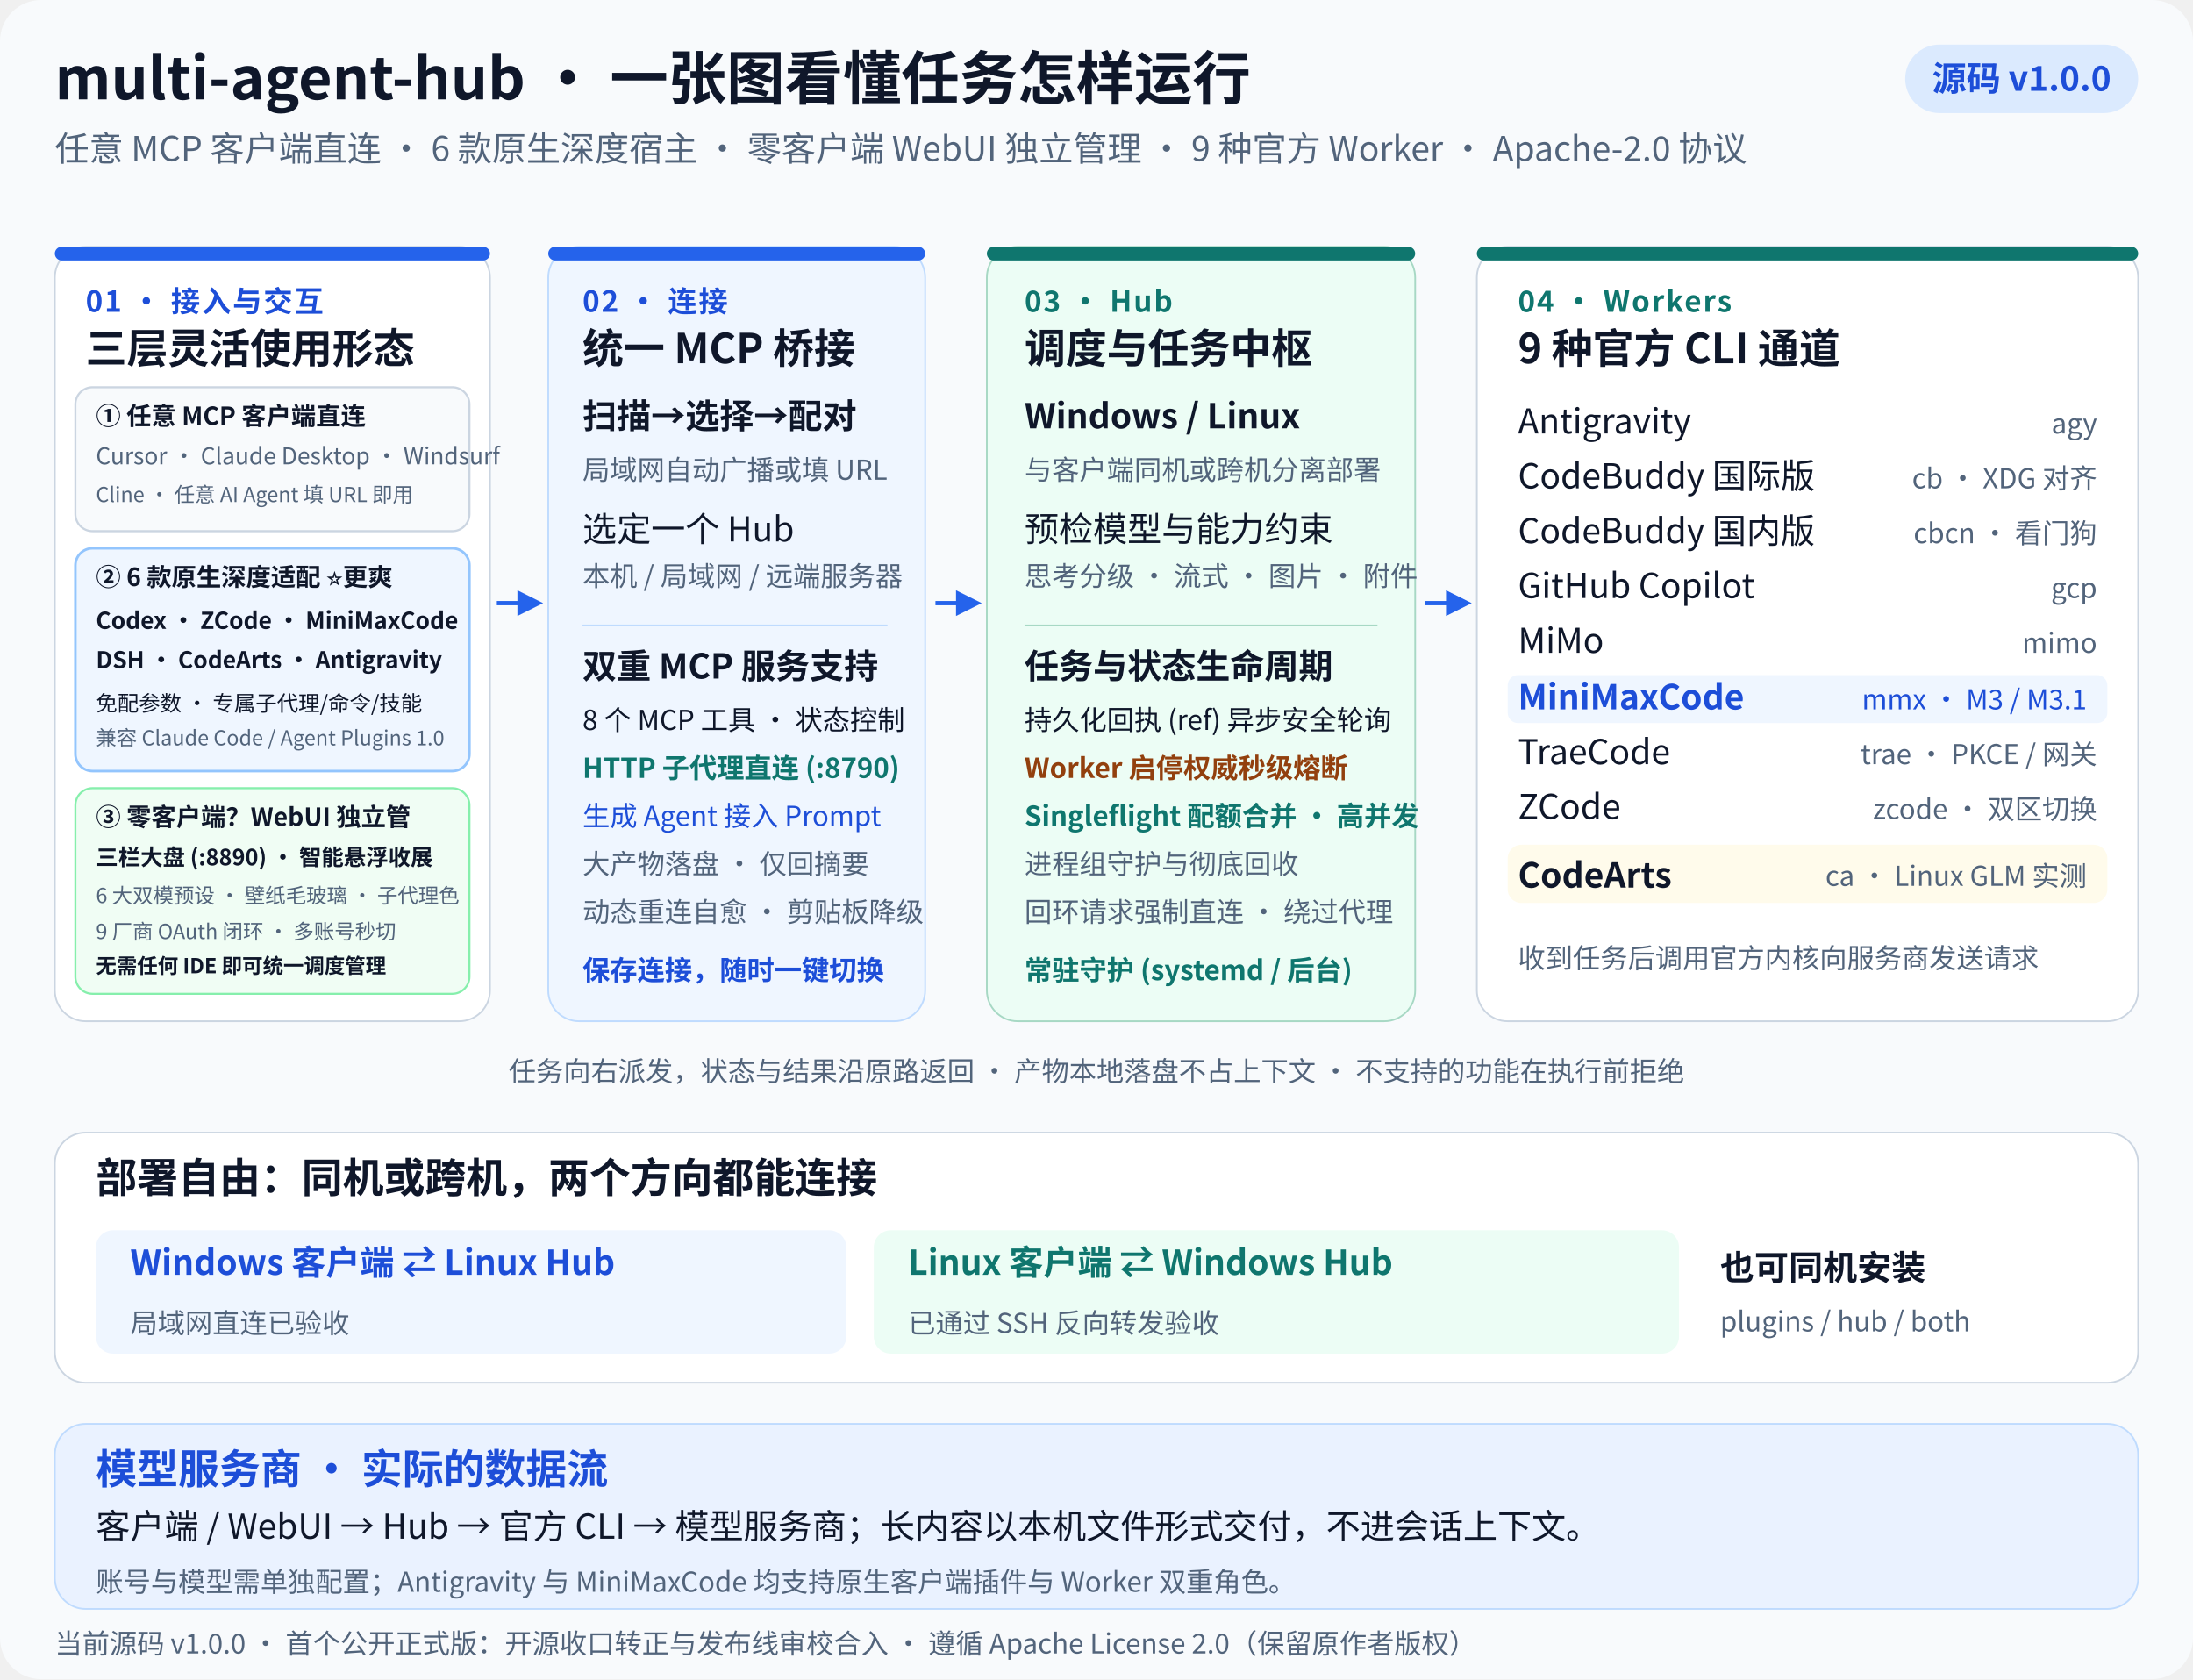
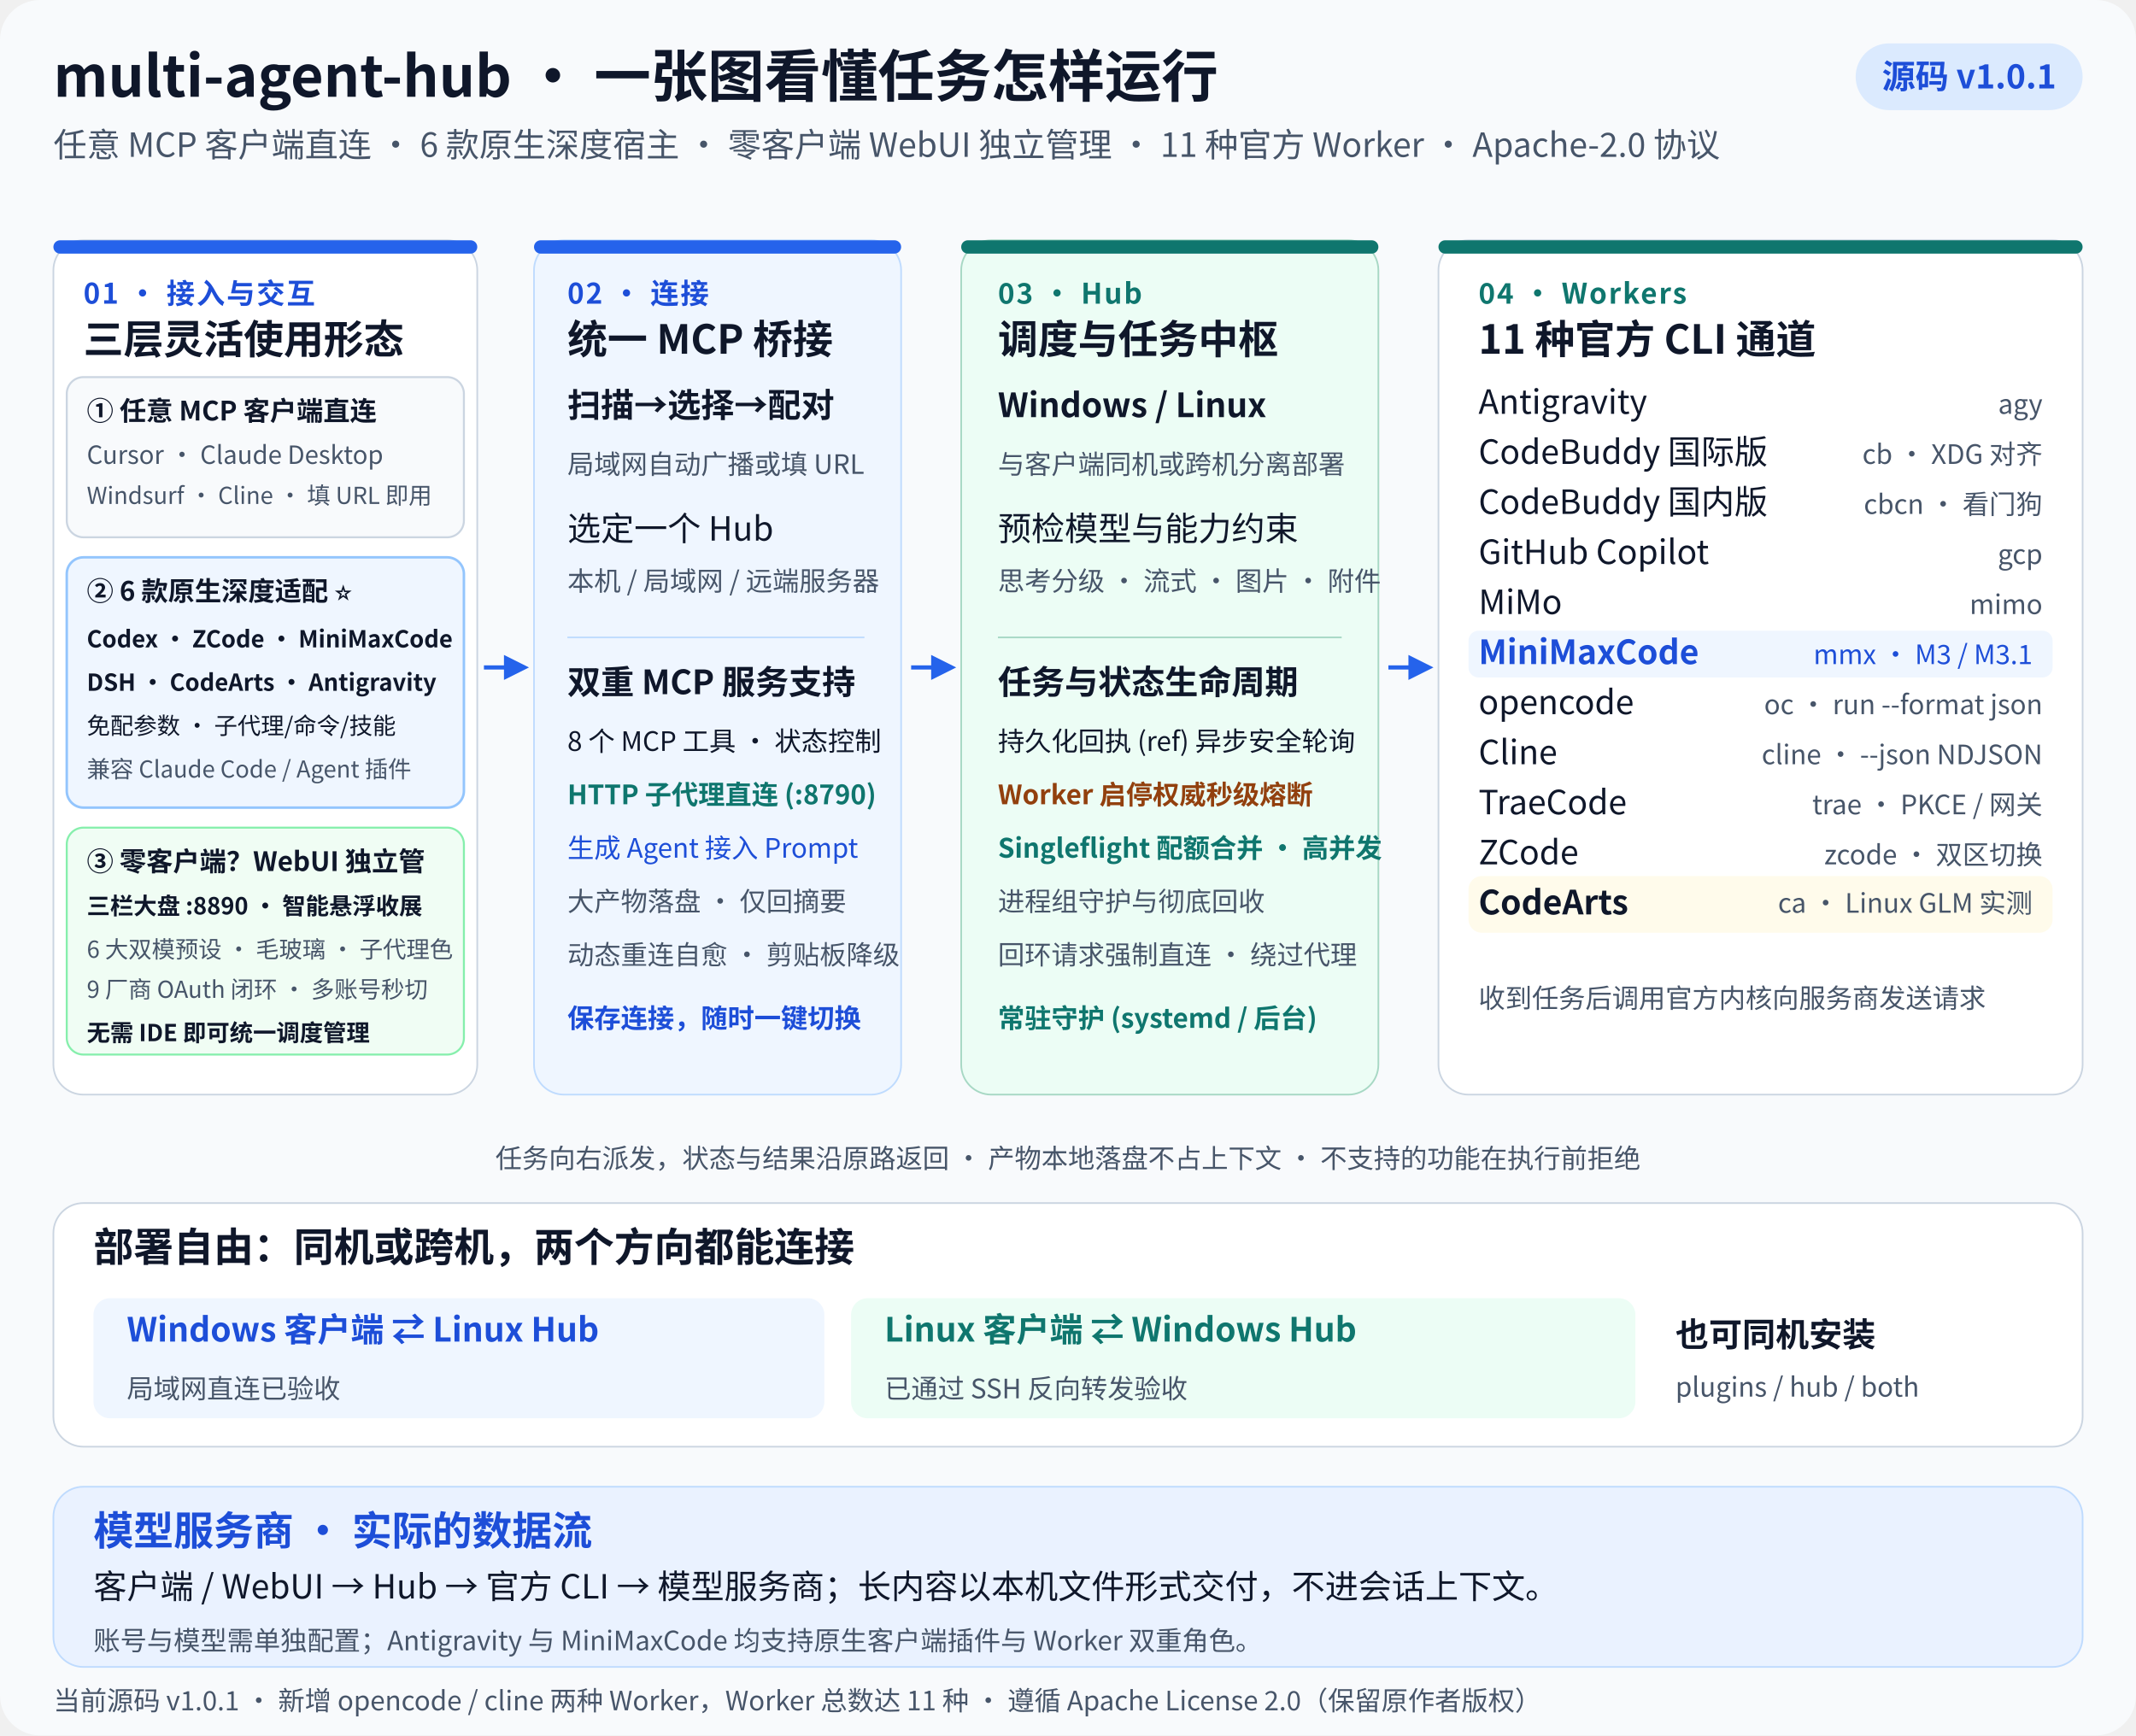
- <svg xmlns="http://www.w3.org/2000/svg" width="1280" height="980" viewBox="0 0 1280 980" role="img" aria-labelledby="architecture-title architecture-desc">
+ <svg xmlns="http://www.w3.org/2000/svg" width="1280" height="1040" viewBox="0 0 1280 1040" role="img" aria-labelledby="architecture-title architecture-desc">
  <defs>
    <style>
      text { font-family: 'Segoe UI', 'Microsoft YaHei', 'Noto Sans CJK SC', sans-serif; fill: #0f172a; }
      .title { font-size: 34px; font-weight: 700; }
      .heading { font-size: 24px; font-weight: 700; }
      .body { font-size: 20px; }
      .small { font-size: 16px; }
-       .tiny { font-size: 13.5px; }
-       .micro { font-size: 12px; }
-       .muted { fill: #52647b; }
+       .tiny { font-size: 15px; }
+       .micro { font-size: 14px; }
+       .muted { fill: #475569; }
      .blue { fill: #1d4ed8; }
      .green { fill: #0f766e; }
      .amber { fill: #92400e; }
      .label { font-size: 17px; font-weight: 700; letter-spacing: 1px; }
    </style>
    <marker id="arrow" viewBox="0 0 10 10" refX="8" refY="5" markerWidth="6" markerHeight="6" orient="auto-start-reverse">
      <path d="M0 0 10 5 0 10Z" fill="#2563eb" />
    </marker>
  </defs>
-   <rect width="1280" height="980" rx="24" fill="#f8fafc" />
+   <rect width="1280" height="1040" rx="24" fill="#f8fafc" />
  <text x="32" y="58" class="title">multi-agent-hub · 一张图看懂任务怎样运行</text>
  <rect x="1112" y="26" width="136" height="40" rx="20" fill="#dbeafe" />
-   <text x="1180" y="53" text-anchor="middle" class="body blue" font-weight="700">源码 v1.0.0</text>
-   <text x="32" y="94" class="body muted">任意 MCP 客户端直连 · 6 款原生深度宿主 · 零客户端 WebUI 独立管理 · 9 种官方 Worker · Apache-2.0 协议</text>
+   <text x="1180" y="53" text-anchor="middle" class="body blue" font-weight="700">源码 v1.0.1</text>
+   <text x="32" y="94" class="body muted">任意 MCP 客户端直连 · 6 款原生深度宿主 · 零客户端 WebUI 独立管理 · 11 种官方 Worker · Apache-2.0 协议</text>
  <g id="clients">
-     <rect x="32" y="144" width="254" height="452" rx="18" fill="#ffffff" stroke="#cbd5e1" />
+     <rect x="32" y="144" width="254" height="512" rx="18" fill="#ffffff" stroke="#cbd5e1" />
    <rect x="32" y="144" width="254" height="8" rx="4" fill="#2563eb" />
    <text x="50" y="182" class="label blue">01 · 接入与交互</text>
    <text x="50" y="212" class="heading">三层灵活使用形态</text>
-     <rect x="44" y="226" width="230" height="84" rx="10" fill="#f8fafc" stroke="#cbd5e1" stroke-width="1.2" />
-     <text x="56" y="248" font-size="14.5px" font-weight="700" fill="#334155">① 任意 MCP 客户端直连</text>
-     <text x="56" y="271" class="tiny muted">Cursor · Claude Desktop · Windsurf</text>
-     <text x="56" y="293" class="micro muted">Cline · 任意 AI Agent 填 URL 即用</text>
-     <rect x="44" y="320" width="230" height="130" rx="10" fill="#eff6ff" stroke="#93c5fd" stroke-width="1.5" />
-     <text x="56" y="342" font-size="14.5px" font-weight="700" fill="#1d4ed8">② 6 款原生深度适配 ⭐更爽</text>
-     <text x="56" y="367" font-size="13.5px" font-weight="600" fill="#1e293b">Codex · ZCode · MiniMaxCode</text>
-     <text x="56" y="390" font-size="13.5px" font-weight="600" fill="#1e293b">DSH · CodeArts · Antigravity</text>
-     <text x="56" y="415" font-size="12.5px" fill="#2563eb" font-weight="500">免配参数 · 专属子代理/命令/技能</text>
-     <text x="56" y="435" class="micro muted">兼容 Claude Code / Agent Plugins 1.0</text>
-     <rect x="44" y="460" width="230" height="120" rx="10" fill="#f0fdf4" stroke="#86efac" stroke-width="1.2" />
-     <text x="56" y="482" font-size="14.5px" font-weight="700" fill="#15803d">③ 零客户端？WebUI 独立管</text>
-     <text x="56" y="505" font-size="13px" font-weight="600" fill="#166534">三栏大盘 (:8890) · 智能悬浮收展</text>
-     <text x="56" y="527" class="micro muted">6 大双模预设 · 壁纸毛玻璃 · 子代理色</text>
-     <text x="56" y="548" class="micro muted">9 厂商 OAuth 闭环 · 多账号秒切</text>
-     <text x="56" y="568" font-size="12px" fill="#16a34a" font-weight="600">无需任何 IDE 即可统一调度管理</text>
+     <rect x="40" y="226" width="238" height="96" rx="10" fill="#f8fafc" stroke="#cbd5e1" stroke-width="1.2" />
+     <text x="52" y="252" font-size="16px" font-weight="700" fill="#334155">① 任意 MCP 客户端直连</text>
+     <text x="52" y="278" class="tiny muted">Cursor · Claude Desktop</text>
+     <text x="52" y="302" class="micro muted">Windsurf · Cline · 填 URL 即用</text>
+     <rect x="40" y="334" width="238" height="150" rx="10" fill="#eff6ff" stroke="#93c5fd" stroke-width="1.5" />
+     <text x="52" y="360" font-size="16px" font-weight="700" fill="#1d4ed8">② 6 款原生深度适配 ⭐</text>
+     <text x="52" y="388" font-size="14px" font-weight="600" fill="#1e293b">Codex · ZCode · MiniMaxCode</text>
+     <text x="52" y="414" font-size="14px" font-weight="600" fill="#1e293b">DSH · CodeArts · Antigravity</text>
+     <text x="52" y="440" font-size="14px" fill="#2563eb" font-weight="500">免配参数 · 子代理/命令/技能</text>
+     <text x="52" y="466" class="micro muted">兼容 Claude Code / Agent 插件</text>
+     <rect x="40" y="496" width="238" height="136" rx="10" fill="#f0fdf4" stroke="#86efac" stroke-width="1.2" />
+     <text x="52" y="522" font-size="16px" font-weight="700" fill="#15803d">③ 零客户端？WebUI 独立管</text>
+     <text x="52" y="548" font-size="14px" font-weight="600" fill="#166534">三栏大盘 :8890 · 智能悬浮收展</text>
+     <text x="52" y="574" class="micro muted">6 大双模预设 · 毛玻璃 · 子代理色</text>
+     <text x="52" y="598" class="micro muted">9 厂商 OAuth 闭环 · 多账号秒切</text>
+     <text x="52" y="624" font-size="14px" fill="#16a34a" font-weight="600">无需 IDE 即可统一调度管理</text>
  </g>
  <g id="connection">
-     <rect x="320" y="144" width="220" height="452" rx="18" fill="#eff6ff" stroke="#bfdbfe" />
+     <rect x="320" y="144" width="220" height="512" rx="18" fill="#eff6ff" stroke="#bfdbfe" />
    <rect x="320" y="144" width="220" height="8" rx="4" fill="#2563eb" />
    <text x="340" y="182" class="label blue">02 · 连接</text>
    <text x="340" y="212" class="heading">统一 MCP 桥接</text>
    <text x="340" y="250" class="body" font-weight="700">扫描→选择→配对</text>
-     <text x="340" y="280" class="small muted">局域网自动广播或填 URL</text>
-     <text x="340" y="316" class="body">选定一个 Hub</text>
-     <text x="340" y="342" class="small muted">本机 / 局域网 / 远端服务器</text>
-     <line x1="340" y1="365" x2="518" y2="365" stroke="#bfdbfe" />
-     <text x="340" y="396" class="body" font-weight="700">双重 MCP 服务支持</text>
-     <text x="340" y="426" class="small">8 个 MCP 工具 · 状态控制</text>
-     <text x="340" y="454" class="small green" font-weight="600">HTTP 子代理直连 (:8790)</text>
-     <text x="340" y="482" class="small blue">生成 Agent 接入 Prompt</text>
-     <text x="340" y="510" class="small muted">大产物落盘 · 仅回摘要</text>
-     <text x="340" y="538" class="small muted">动态重连自愈 · 剪贴板降级</text>
-     <text x="340" y="572" class="small blue" font-weight="700">保存连接，随时一键切换</text>
+     <text x="340" y="284" class="small muted">局域网自动广播或填 URL</text>
+     <text x="340" y="324" class="body">选定一个 Hub</text>
+     <text x="340" y="354" class="small muted">本机 / 局域网 / 远端服务器</text>
+     <line x1="340" y1="382" x2="518" y2="382" stroke="#bfdbfe" />
+     <text x="340" y="416" class="body" font-weight="700">双重 MCP 服务支持</text>
+     <text x="340" y="450" class="small">8 个 MCP 工具 · 状态控制</text>
+     <text x="340" y="482" class="small green" font-weight="600">HTTP 子代理直连 (:8790)</text>
+     <text x="340" y="514" class="small blue">生成 Agent 接入 Prompt</text>
+     <text x="340" y="546" class="small muted">大产物落盘 · 仅回摘要</text>
+     <text x="340" y="578" class="small muted">动态重连自愈 · 剪贴板降级</text>
+     <text x="340" y="616" class="small blue" font-weight="700">保存连接，随时一键切换</text>
  </g>
  <g id="hub">
-     <rect x="576" y="144" width="250" height="452" rx="18" fill="#ecfdf5" stroke="#a7d8c4" />
+     <rect x="576" y="144" width="250" height="512" rx="18" fill="#ecfdf5" stroke="#a7d8c4" />
    <rect x="576" y="144" width="250" height="8" rx="4" fill="#0f766e" />
    <text x="598" y="182" class="label green">03 · Hub</text>
    <text x="598" y="212" class="heading">调度与任务中枢</text>
    <text x="598" y="250" class="body" font-weight="700">Windows / Linux</text>
-     <text x="598" y="280" class="small muted">与客户端同机或跨机分离部署</text>
-     <text x="598" y="316" class="body">预检模型与能力约束</text>
-     <text x="598" y="342" class="small muted">思考分级 · 流式 · 图片 · 附件</text>
-     <line x1="598" y1="365" x2="804" y2="365" stroke="#a7d8c4" />
-     <text x="598" y="396" class="body" font-weight="700">任务与状态生命周期</text>
-     <text x="598" y="426" class="small">持久化回执 (ref) 异步安全轮询</text>
-     <text x="598" y="454" class="small amber" font-weight="600">Worker 启停权威秒级熔断</text>
-     <text x="598" y="482" class="small green" font-weight="600">Singleflight 配额合并 · 高并发</text>
-     <text x="598" y="510" class="small muted">进程组守护与彻底回收</text>
-     <text x="598" y="538" class="small muted">回环请求强制直连 · 绕过代理</text>
-     <text x="598" y="572" class="small green" font-weight="700">常驻守护 (systemd / 后台)</text>
+     <text x="598" y="284" class="small muted">与客户端同机或跨机分离部署</text>
+     <text x="598" y="324" class="body">预检模型与能力约束</text>
+     <text x="598" y="354" class="small muted">思考分级 · 流式 · 图片 · 附件</text>
+     <line x1="598" y1="382" x2="804" y2="382" stroke="#a7d8c4" />
+     <text x="598" y="416" class="body" font-weight="700">任务与状态生命周期</text>
+     <text x="598" y="450" class="small">持久化回执 (ref) 异步安全轮询</text>
+     <text x="598" y="482" class="small amber" font-weight="600">Worker 启停权威秒级熔断</text>
+     <text x="598" y="514" class="small green" font-weight="600">Singleflight 配额合并 · 高并发</text>
+     <text x="598" y="546" class="small muted">进程组守护与彻底回收</text>
+     <text x="598" y="578" class="small muted">回环请求强制直连 · 绕过代理</text>
+     <text x="598" y="616" class="small green" font-weight="700">常驻守护 (systemd / 后台)</text>
  </g>
  <g id="workers">
-     <rect x="862" y="144" width="386" height="452" rx="18" fill="#ffffff" stroke="#cbd5e1" />
+     <rect x="862" y="144" width="386" height="512" rx="18" fill="#ffffff" stroke="#cbd5e1" />
    <rect x="862" y="144" width="386" height="8" rx="4" fill="#0f766e" />
    <text x="886" y="182" class="label green">04 · Workers</text>
-     <text x="886" y="212" class="heading">9 种官方 CLI 通道</text>
-     <text x="886" y="253" class="body">Antigravity</text>
-     <text x="1224" y="253" text-anchor="end" class="small muted">agy</text>
-     <text x="886" y="285" class="body">CodeBuddy 国际版</text>
-     <text x="1224" y="285" text-anchor="end" class="small muted">cb · XDG 对齐</text>
-     <text x="886" y="317" class="body">CodeBuddy 国内版</text>
-     <text x="1224" y="317" text-anchor="end" class="small muted">cbcn · 看门狗</text>
-     <text x="886" y="349" class="body">GitHub Copilot</text>
-     <text x="1224" y="349" text-anchor="end" class="small muted">gcp</text>
-     <text x="886" y="381" class="body">MiMo</text>
-     <text x="1224" y="381" text-anchor="end" class="small muted">mimo</text>
-     <rect x="880" y="394" width="350" height="28" rx="6" fill="#eff6ff" />
-     <text x="886" y="414" class="body blue" font-weight="700">MiniMaxCode</text>
-     <text x="1218" y="414" text-anchor="end" class="small blue">mmx · M3 / M3.1</text>
-     <text x="886" y="446" class="body">TraeCode</text>
-     <text x="1224" y="446" text-anchor="end" class="small muted">trae · PKCE / 网关</text>
-     <text x="886" y="478" class="body">ZCode</text>
-     <text x="1224" y="478" text-anchor="end" class="small muted">zcode · 双区切换</text>
-     <rect x="880" y="493" width="350" height="34" rx="8" fill="#fffbeb" />
-     <text x="886" y="518" class="body" font-weight="700">CodeArts</text>
-     <text x="1218" y="517" text-anchor="end" class="small muted">ca · Linux GLM 实测</text>
-     <text x="886" y="565" class="small muted">收到任务后调用官方内核向服务商发送请求</text>
+     <text x="886" y="212" class="heading">11 种官方 CLI 通道</text>
+     <text x="886" y="248" class="body">Antigravity</text>
+     <text x="1224" y="248" text-anchor="end" class="small muted">agy</text>
+     <text x="886" y="278" class="body">CodeBuddy 国际版</text>
+     <text x="1224" y="278" text-anchor="end" class="small muted">cb · XDG 对齐</text>
+     <text x="886" y="308" class="body">CodeBuddy 国内版</text>
+     <text x="1224" y="308" text-anchor="end" class="small muted">cbcn · 看门狗</text>
+     <text x="886" y="338" class="body">GitHub Copilot</text>
+     <text x="1224" y="338" text-anchor="end" class="small muted">gcp</text>
+     <text x="886" y="368" class="body">MiMo</text>
+     <text x="1224" y="368" text-anchor="end" class="small muted">mimo</text>
+     <rect x="880" y="378" width="350" height="28" rx="6" fill="#eff6ff" />
+     <text x="886" y="398" class="body blue" font-weight="700">MiniMaxCode</text>
+     <text x="1218" y="398" text-anchor="end" class="small blue">mmx · M3 / M3.1</text>
+     <text x="886" y="428" class="body">opencode</text>
+     <text x="1224" y="428" text-anchor="end" class="small muted">oc · run --format json</text>
+     <text x="886" y="458" class="body">Cline</text>
+     <text x="1224" y="458" text-anchor="end" class="small muted">cline · --json NDJSON</text>
+     <text x="886" y="488" class="body">TraeCode</text>
+     <text x="1224" y="488" text-anchor="end" class="small muted">trae · PKCE / 网关</text>
+     <text x="886" y="518" class="body">ZCode</text>
+     <text x="1224" y="518" text-anchor="end" class="small muted">zcode · 双区切换</text>
+     <rect x="880" y="525" width="350" height="34" rx="8" fill="#fffbeb" />
+     <text x="886" y="548" class="body" font-weight="700">CodeArts</text>
+     <text x="1218" y="547" text-anchor="end" class="small muted">ca · Linux GLM 实测</text>
+     <text x="886" y="604" class="small muted">收到任务后调用官方内核向服务商发送请求</text>
  </g>
-   <path d="M290 352H314" stroke="#2563eb" stroke-width="2.5" marker-end="url(#arrow)" />
-   <path d="M546 352H570" stroke="#2563eb" stroke-width="2.5" marker-end="url(#arrow)" />
-   <path d="M832 352H856" stroke="#2563eb" stroke-width="2.5" marker-end="url(#arrow)" />
-   <text x="640" y="631" text-anchor="middle" class="small muted">任务向右派发，状态与结果沿原路返回 · 产物本地落盘不占上下文 · 不支持的功能在执行前拒绝</text>
-   <rect x="32" y="661" width="1216" height="146" rx="18" fill="#ffffff" stroke="#cbd5e1" />
-   <text x="56" y="696" class="heading">部署自由：同机或跨机，两个方向都能连接</text>
-   <rect x="56" y="718" width="438" height="72" rx="10" fill="#eff6ff" />
-   <text x="76" y="744" class="body blue" font-weight="700">Windows 客户端 ⇄ Linux Hub</text>
-   <text x="76" y="778" class="small muted">局域网直连已验收</text>
-   <rect x="510" y="718" width="470" height="72" rx="10" fill="#ecfdf5" />
-   <text x="530" y="744" class="body green" font-weight="700">Linux 客户端 ⇄ Windows Hub</text>
-   <text x="530" y="778" class="small muted">已通过 SSH 反向转发验收</text>
-   <text x="1004" y="747" class="body" font-weight="700">也可同机安装</text>
-   <text x="1004" y="777" class="small muted">plugins / hub / both</text>
-   <rect x="32" y="831" width="1216" height="108" rx="18" fill="#eaf2ff" stroke="#bfdbfe" />
-   <text x="56" y="866" class="heading blue">模型服务商 · 实际的数据流</text>
-   <text x="56" y="898" class="body">客户端 / WebUI → Hub → 官方 CLI → 模型服务商；长内容以本机文件形式交付，不进会话上下文。</text>
-   <text x="56" y="929" class="small muted">账号与模型需单独配置；Antigravity 与 MiniMaxCode 均支持原生客户端插件与 Worker 双重角色。</text>
-   <text x="32" y="965" class="small muted">当前源码 v1.0.0 · 首个公开正式版：开源收口转正与发布线审校合入 · 遵循 Apache License 2.0（保留原作者版权）</text>
+   <path d="M290 400H314" stroke="#2563eb" stroke-width="2.5" marker-end="url(#arrow)" />
+   <path d="M546 400H570" stroke="#2563eb" stroke-width="2.5" marker-end="url(#arrow)" />
+   <path d="M832 400H856" stroke="#2563eb" stroke-width="2.5" marker-end="url(#arrow)" />
+   <text x="640" y="700" text-anchor="middle" class="small muted">任务向右派发，状态与结果沿原路返回 · 产物本地落盘不占上下文 · 不支持的功能在执行前拒绝</text>
+   <rect x="32" y="721" width="1216" height="146" rx="18" fill="#ffffff" stroke="#cbd5e1" />
+   <text x="56" y="756" class="heading">部署自由：同机或跨机，两个方向都能连接</text>
+   <rect x="56" y="778" width="438" height="72" rx="10" fill="#eff6ff" />
+   <text x="76" y="804" class="body blue" font-weight="700">Windows 客户端 ⇄ Linux Hub</text>
+   <text x="76" y="838" class="small muted">局域网直连已验收</text>
+   <rect x="510" y="778" width="470" height="72" rx="10" fill="#ecfdf5" />
+   <text x="530" y="804" class="body green" font-weight="700">Linux 客户端 ⇄ Windows Hub</text>
+   <text x="530" y="838" class="small muted">已通过 SSH 反向转发验收</text>
+   <text x="1004" y="807" class="body" font-weight="700">也可同机安装</text>
+   <text x="1004" y="837" class="small muted">plugins / hub / both</text>
+   <rect x="32" y="891" width="1216" height="108" rx="18" fill="#eaf2ff" stroke="#bfdbfe" />
+   <text x="56" y="926" class="heading blue">模型服务商 · 实际的数据流</text>
+   <text x="56" y="958" class="body">客户端 / WebUI → Hub → 官方 CLI → 模型服务商；长内容以本机文件形式交付，不进会话上下文。</text>
+   <text x="56" y="989" class="small muted">账号与模型需单独配置；Antigravity 与 MiniMaxCode 均支持原生客户端插件与 Worker 双重角色。</text>
+   <text x="32" y="1025" class="small muted">当前源码 v1.0.1 · 新增 opencode / cline 两种 Worker，Worker 总数达 11 种 · 遵循 Apache License 2.0（保留原作者版权）</text>
</svg>
